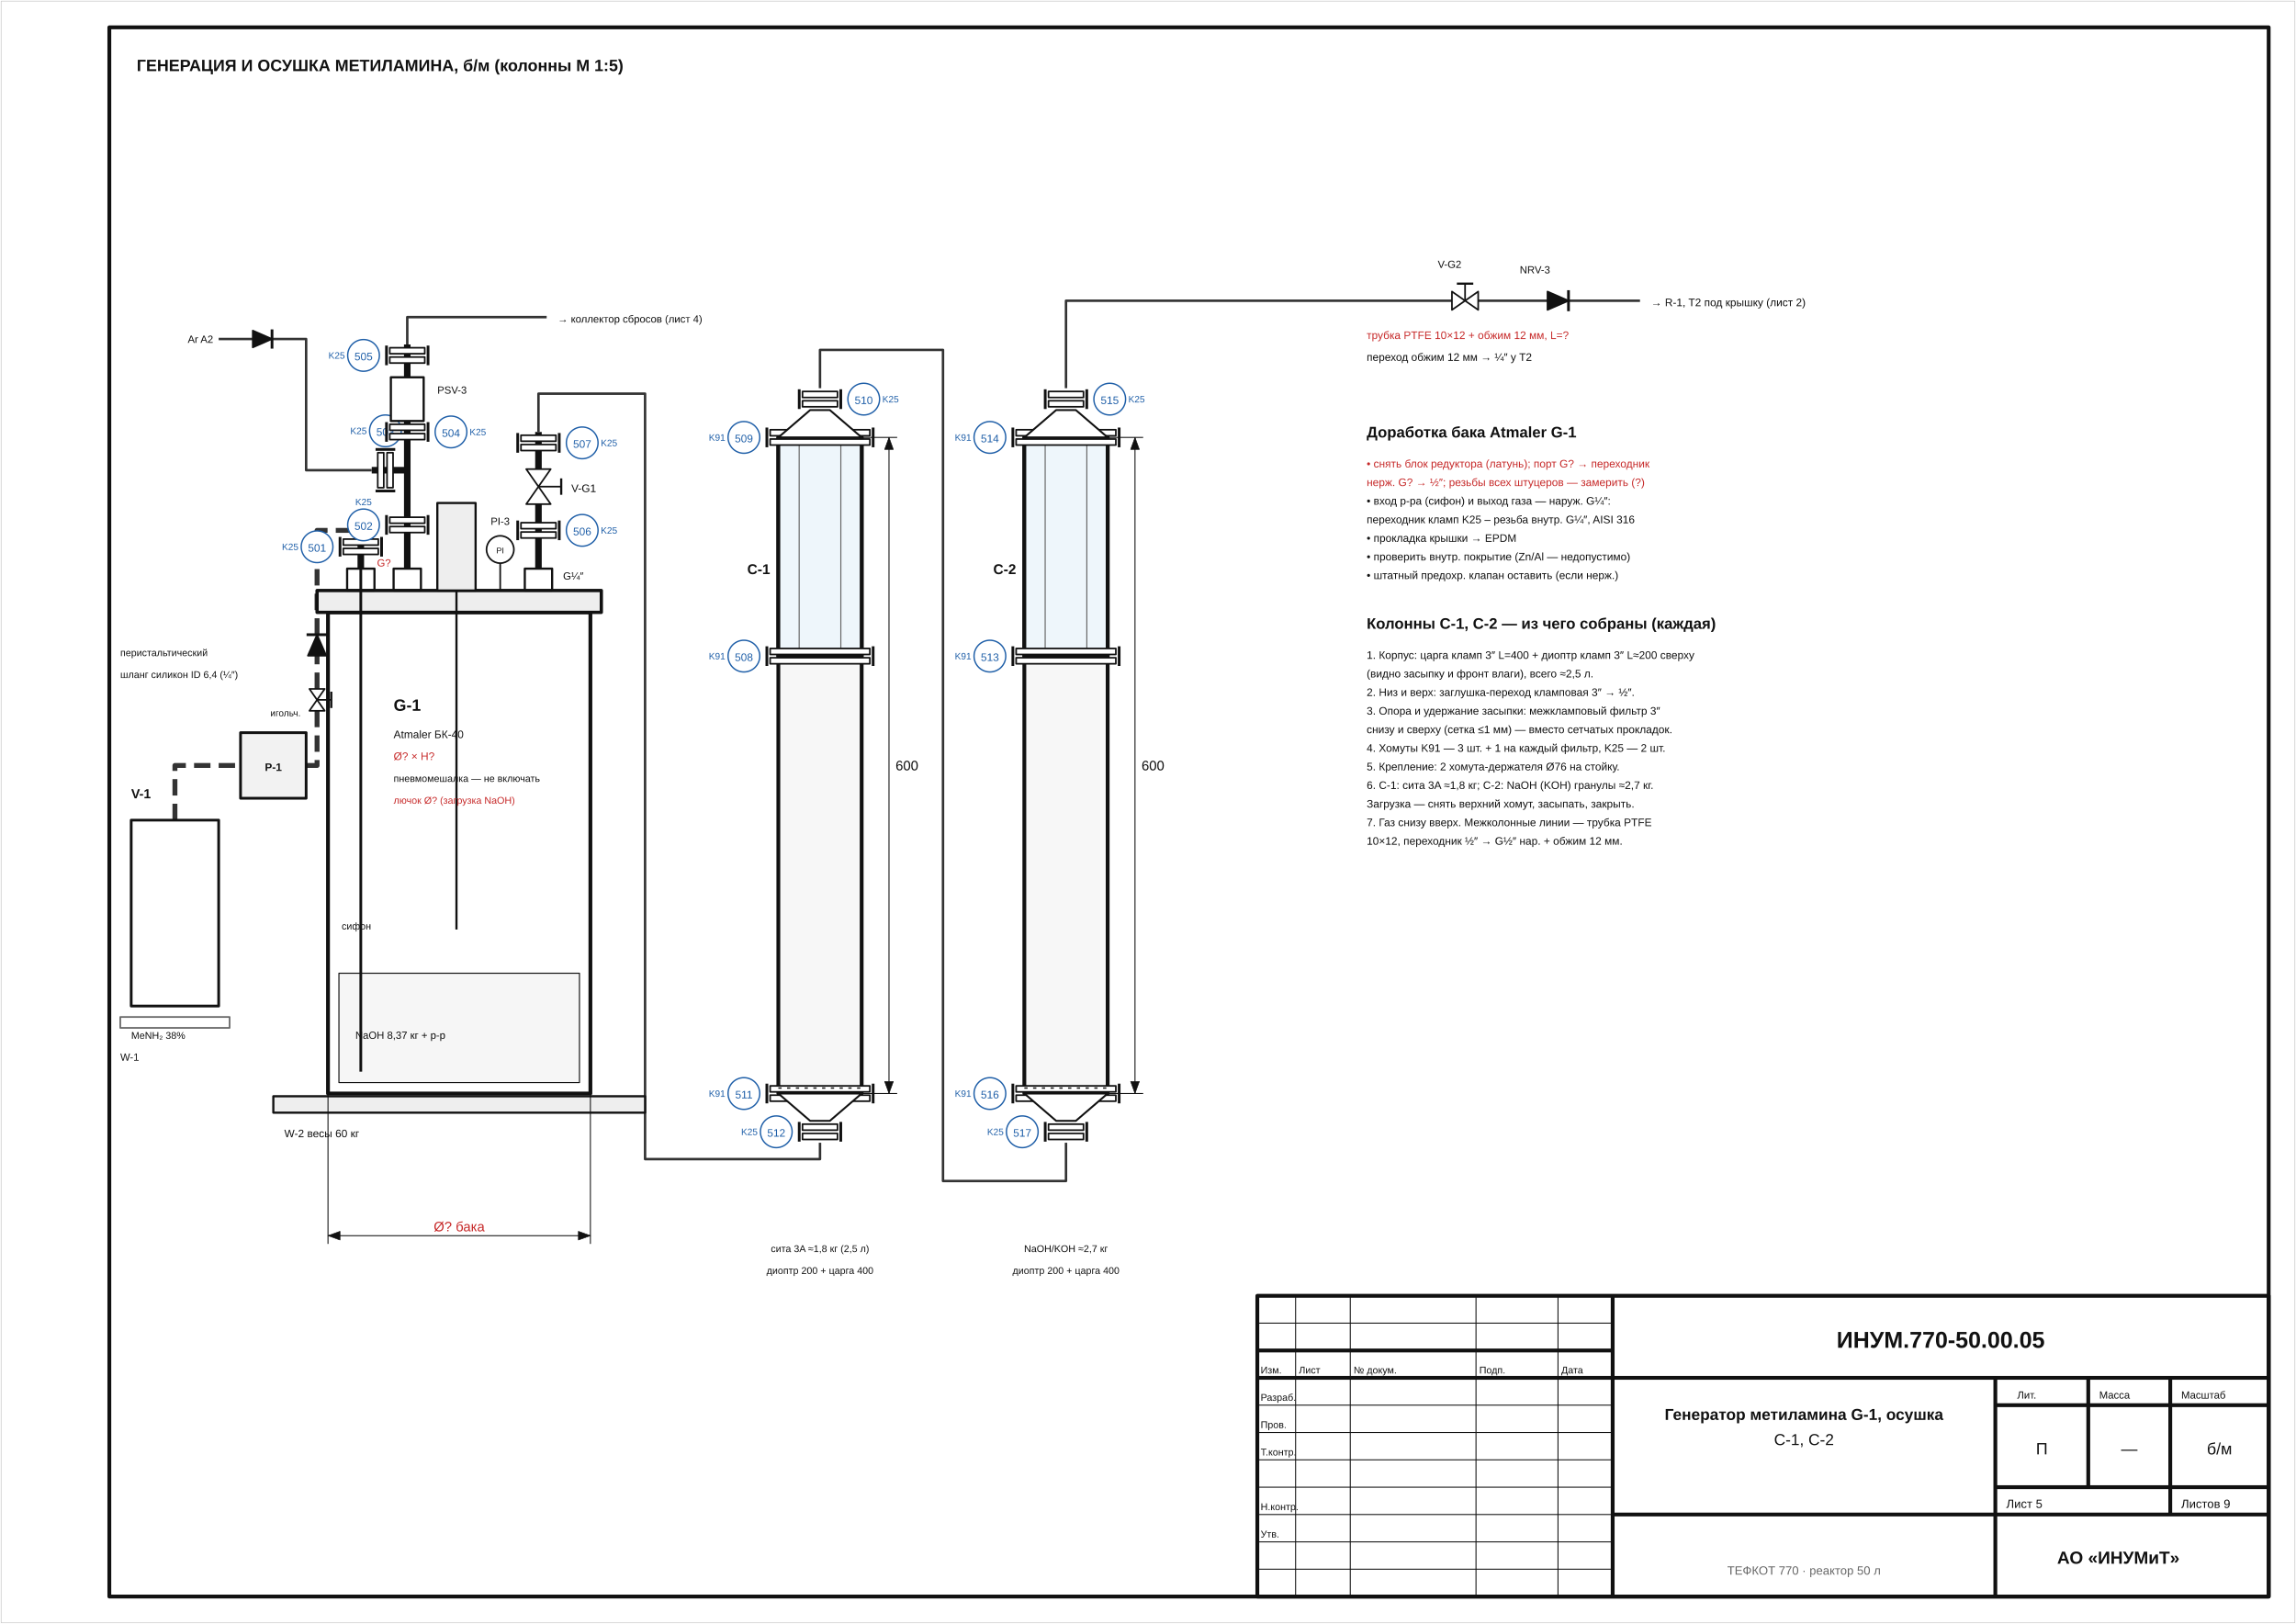
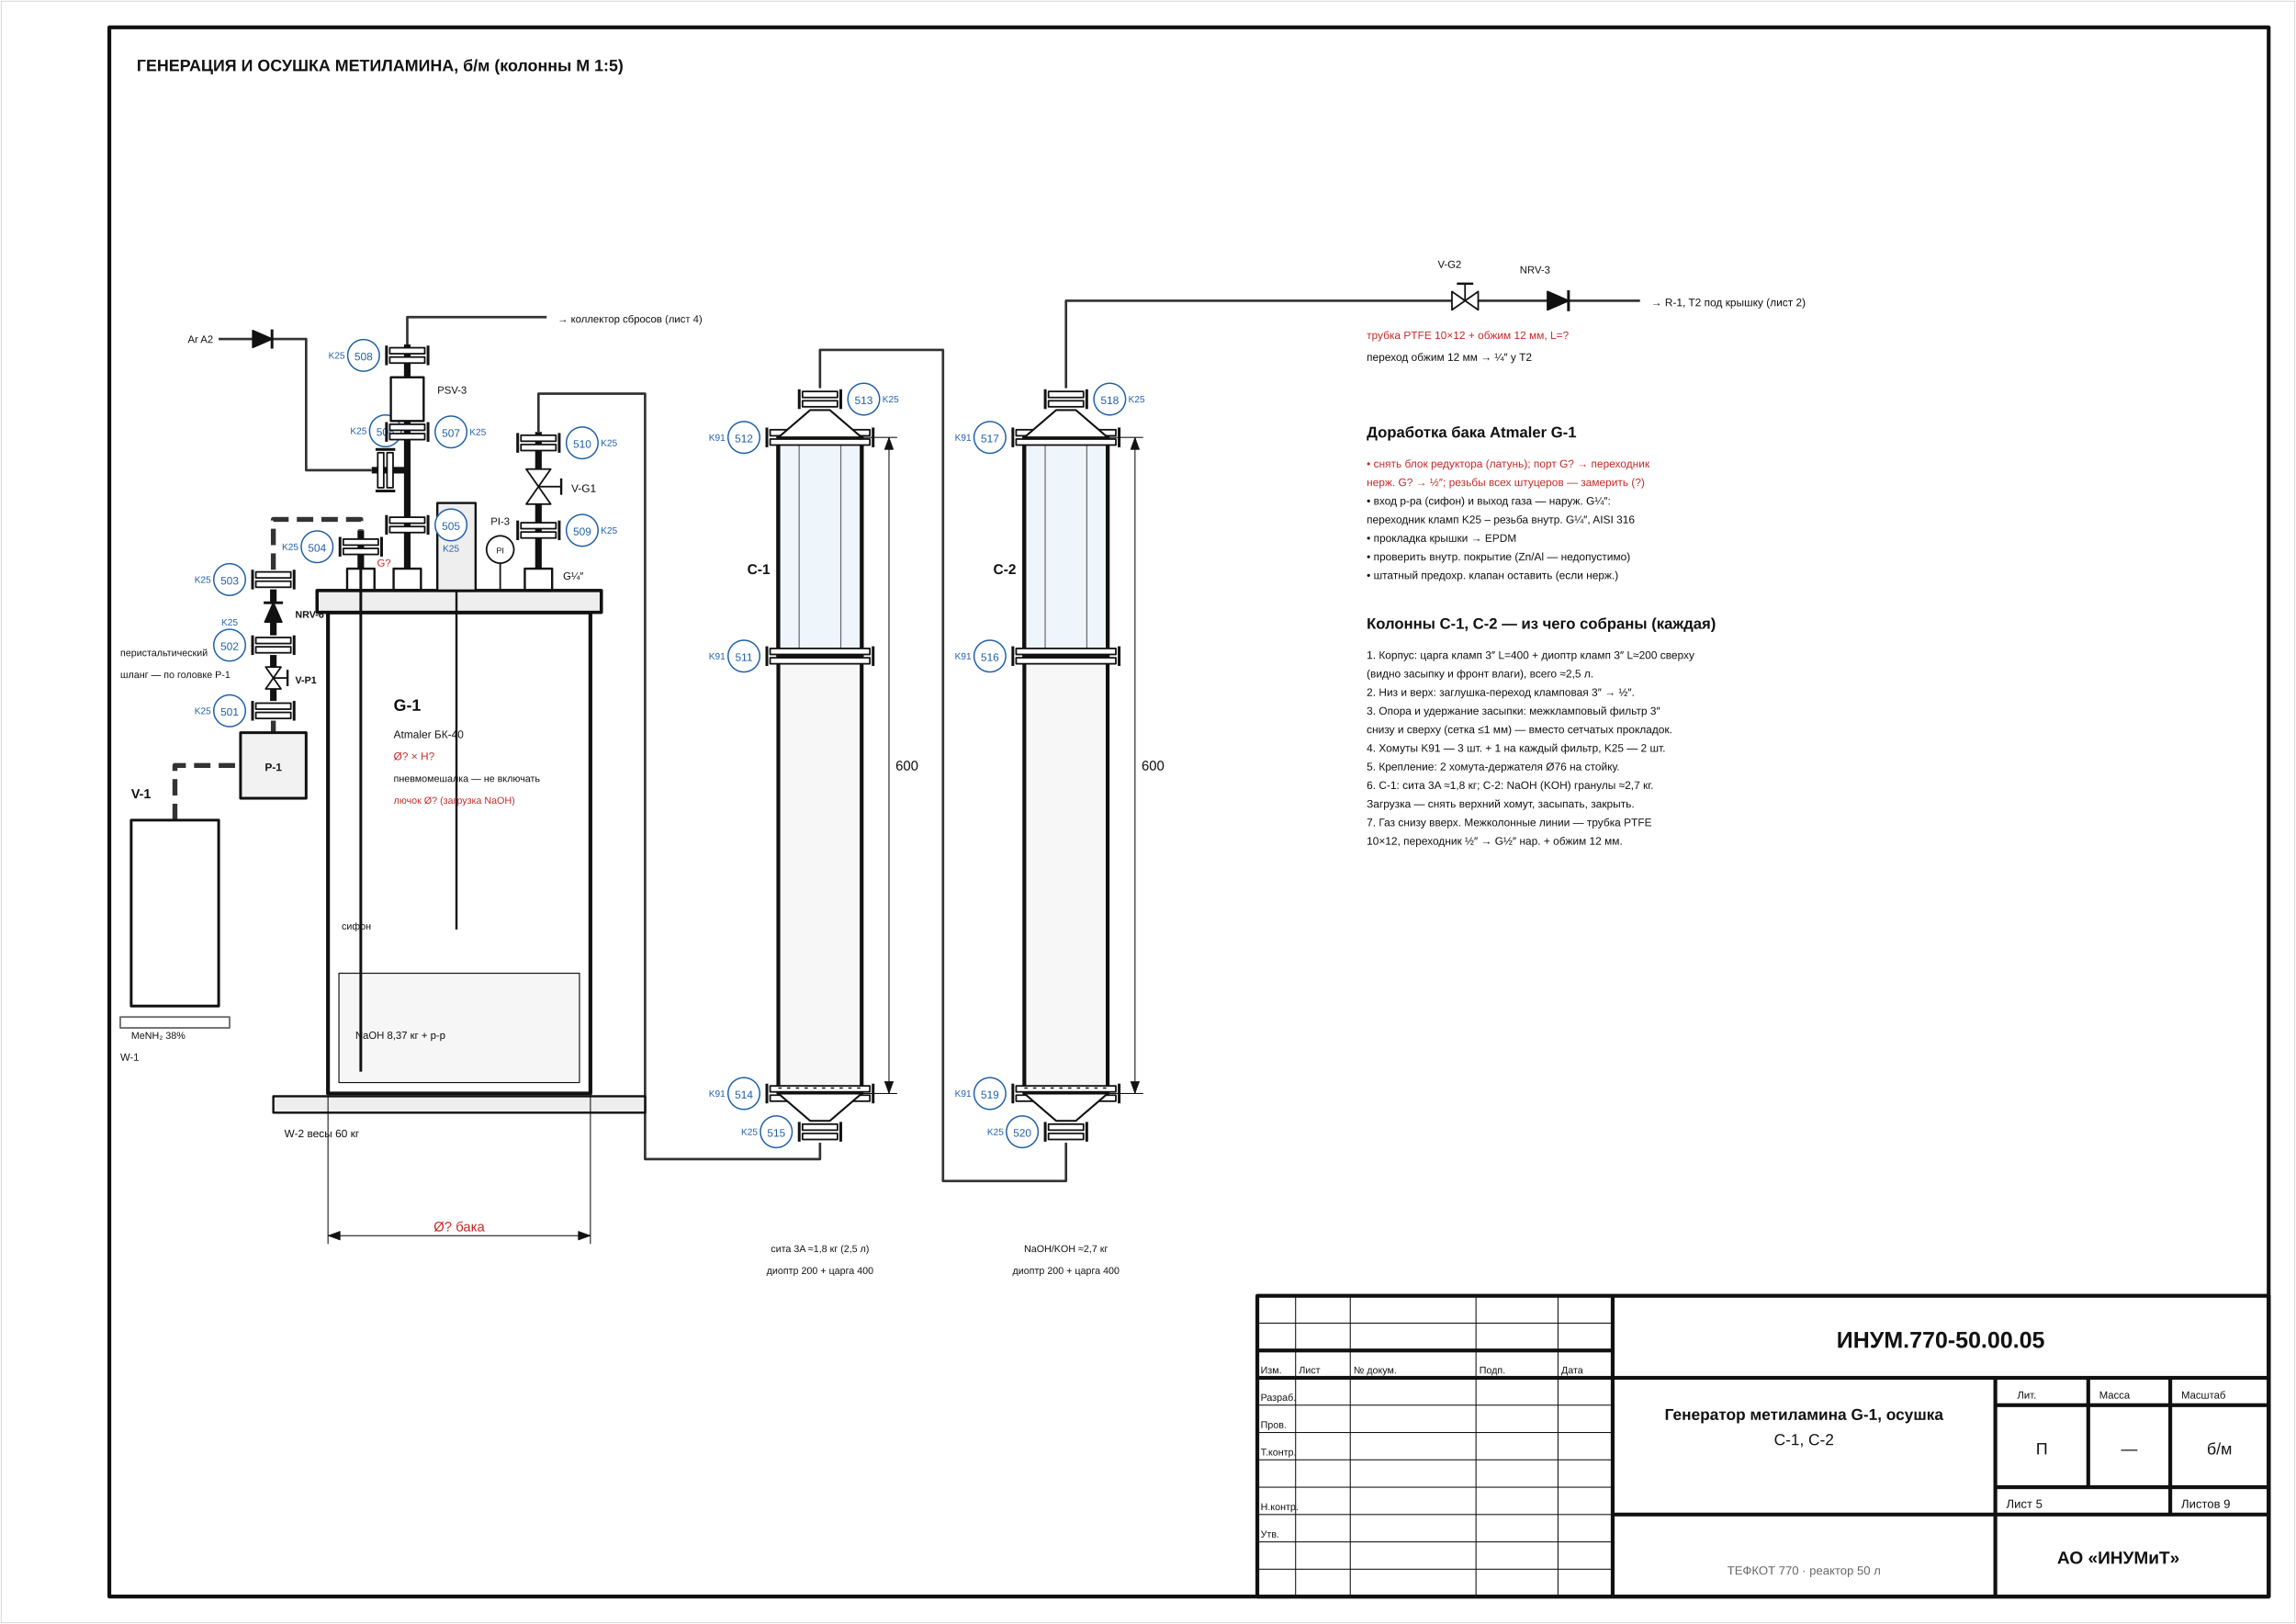
<svg xmlns="http://www.w3.org/2000/svg" viewBox="0 0 420.0 297.0" width="420.0mm" height="297.0mm" font-family="Arial, 'Liberation Sans', sans-serif">
  <rect width="100%" height="100%" fill="#fff" />
  <path d="M230.00,247.00 L295.00,247.00" fill="none" stroke="#111111" stroke-width="0.7" stroke-linejoin="round" />
  <path d="M230.00,252.00 L295.00,252.00" fill="none" stroke="#111111" stroke-width="0.7" stroke-linejoin="round" />
  <path d="M295.00,237.00 L295.00,292.00" fill="none" stroke="#111111" stroke-width="0.7" stroke-linejoin="round" />
  <path d="M295.00,252.00 L415.00,252.00" fill="none" stroke="#111111" stroke-width="0.7" stroke-linejoin="round" />
  <path d="M365.00,252.00 L365.00,292.00" fill="none" stroke="#111111" stroke-width="0.7" stroke-linejoin="round" />
  <path d="M295.00,277.00 L415.00,277.00" fill="none" stroke="#111111" stroke-width="0.7" stroke-linejoin="round" />
  <path d="M365.00,257.00 L415.00,257.00" fill="none" stroke="#111111" stroke-width="0.7" stroke-linejoin="round" />
  <path d="M365.00,272.00 L415.00,272.00" fill="none" stroke="#111111" stroke-width="0.7" stroke-linejoin="round" />
  <path d="M382.00,252.00 L382.00,272.00" fill="none" stroke="#111111" stroke-width="0.7" stroke-linejoin="round" />
  <path d="M397.00,252.00 L397.00,272.00" fill="none" stroke="#111111" stroke-width="0.7" stroke-linejoin="round" />
  <path d="M397.00,272.00 L397.00,277.00" fill="none" stroke="#111111" stroke-width="0.7" stroke-linejoin="round" />
  <path d="M32.00,150.00 L32.00,140.00 L44.00,140.00" fill="none" stroke="#333333" stroke-width="0.9" stroke-dasharray="3 1.5" stroke-linejoin="round" />
-   <path d="M56.00,140.00 L58.00,140.00 L58.00,130.00" fill="none" stroke="#333333" stroke-width="0.9" stroke-dasharray="3 1.5" stroke-linejoin="round" />
-   <path d="M58.00,126.00 L58.00,119.92" fill="none" stroke="#333333" stroke-width="0.9" stroke-dasharray="3 1.5" stroke-linejoin="round" />
-   <path d="M58.00,116.08 L58.00,97.00 L66.00,97.00" fill="none" stroke="#333333" stroke-width="0.9" stroke-dasharray="3 1.5" stroke-linejoin="round" />
+   <path d="M50.00,134.00 L50.00,131.80" fill="none" stroke="#333333" stroke-width="0.9" stroke-dasharray="3 1.5" stroke-linejoin="round" />
+   <path d="M50.00,128.20 L50.00,126.00" fill="none" stroke="#111111" stroke-width="1.2" stroke-linejoin="round" />
+   <path d="M50.00,122.00 L50.00,119.80" fill="none" stroke="#111111" stroke-width="1.2" stroke-linejoin="round" />
+   <path d="M50.00,116.20 L50.00,113.76" fill="none" stroke="#111111" stroke-width="1.2" stroke-linejoin="round" />
+   <path d="M50.00,110.24 L50.00,107.80" fill="none" stroke="#111111" stroke-width="1.2" stroke-linejoin="round" />
+   <path d="M50.00,104.20 L50.00,95.00 L66.00,95.00 L66.00,97.00" fill="none" stroke="#333333" stroke-width="0.9" stroke-dasharray="3 1.5" stroke-linejoin="round" />
  <path d="M66.00,104.00 L66.00,97.00" fill="none" stroke="#111111" stroke-width="1.2" stroke-linejoin="round" />
  <path d="M74.50,104.00 L74.50,69.00" fill="none" stroke="#111111" stroke-width="1.2" stroke-linejoin="round" />
  <path d="M74.50,86.00 L68.00,86.00" fill="none" stroke="#111111" stroke-width="1.2" stroke-linejoin="round" />
  <path d="M74.50,69.00 L74.50,63.00" fill="none" stroke="#111111" stroke-width="1.2" stroke-linejoin="round" />
  <path d="M74.50,63.00 L74.50,58.00 L100.00,58.00" fill="none" stroke="#333333" stroke-width="0.45" stroke-linejoin="round" />
  <path d="M68.00,86.00 L56.00,86.00 L56.00,62.00 L49.76,62.00" fill="none" stroke="#333333" stroke-width="0.45" stroke-linejoin="round" />
  <path d="M46.24,62.00 L40.00,62.00" fill="none" stroke="#333333" stroke-width="0.45" stroke-linejoin="round" />
  <path d="M98.50,104.00 L98.50,92.20" fill="none" stroke="#111111" stroke-width="1.2" stroke-linejoin="round" />
  <path d="M98.50,85.80 L98.50,79.00" fill="none" stroke="#111111" stroke-width="1.2" stroke-linejoin="round" />
  <path d="M98.50,79.00 L98.50,72.00 L118.00,72.00 L118.00,212.00 L150.00,212.00 L150.00,209.00" fill="none" stroke="#333333" stroke-width="0.45" stroke-linejoin="round" />
  <path d="M150.00,71.00 L150.00,64.00 L172.50,64.00 L172.50,216.00 L195.00,216.00 L195.00,209.00" fill="none" stroke="#333333" stroke-width="0.45" stroke-linejoin="round" />
  <path d="M195.00,71.00 L195.00,55.00 L265.60,55.00" fill="none" stroke="#333333" stroke-width="0.45" stroke-linejoin="round" />
  <path d="M270.40,55.00 L283.08,55.00" fill="none" stroke="#333333" stroke-width="0.45" stroke-linejoin="round" />
  <path d="M286.92,55.00 L300.00,55.00" fill="none" stroke="#333333" stroke-width="0.45" stroke-linejoin="round" />
  <path d="M0.20,0.20 L419.80,0.20 L419.80,296.80 L0.20,296.80 Z" fill="none" stroke="#bbbbbb" stroke-width="0.1" stroke-linejoin="round" />
  <path d="M20.00,5.00 L415.00,5.00 L415.00,292.00 L20.00,292.00 Z" fill="none" stroke="#111111" stroke-width="0.7" stroke-linejoin="round" />
  <path d="M230.00,237.00 L415.00,237.00 L415.00,292.00 L230.00,292.00 Z" fill="none" stroke="#111111" stroke-width="0.7" stroke-linejoin="round" />
  <path d="M230.00,242.00 L295.00,242.00" fill="none" stroke="#111111" stroke-width="0.18" stroke-linejoin="round" />
  <path d="M230.00,257.00 L295.00,257.00" fill="none" stroke="#111111" stroke-width="0.18" stroke-linejoin="round" />
  <path d="M230.00,262.00 L295.00,262.00" fill="none" stroke="#111111" stroke-width="0.18" stroke-linejoin="round" />
  <path d="M230.00,267.00 L295.00,267.00" fill="none" stroke="#111111" stroke-width="0.18" stroke-linejoin="round" />
  <path d="M230.00,272.00 L295.00,272.00" fill="none" stroke="#111111" stroke-width="0.18" stroke-linejoin="round" />
  <path d="M230.00,277.00 L295.00,277.00" fill="none" stroke="#111111" stroke-width="0.18" stroke-linejoin="round" />
  <path d="M230.00,282.00 L295.00,282.00" fill="none" stroke="#111111" stroke-width="0.18" stroke-linejoin="round" />
  <path d="M230.00,287.00 L295.00,287.00" fill="none" stroke="#111111" stroke-width="0.18" stroke-linejoin="round" />
  <path d="M237.00,237.00 L237.00,292.00" fill="none" stroke="#111111" stroke-width="0.18" stroke-linejoin="round" />
  <path d="M247.00,237.00 L247.00,292.00" fill="none" stroke="#111111" stroke-width="0.18" stroke-linejoin="round" />
  <path d="M270.00,237.00 L270.00,292.00" fill="none" stroke="#111111" stroke-width="0.18" stroke-linejoin="round" />
  <path d="M285.00,237.00 L285.00,292.00" fill="none" stroke="#111111" stroke-width="0.18" stroke-linejoin="round" />
  <text x="230.60" y="251.20" font-size="1.8" text-anchor="start" fill="#111111">Изм.</text>
  <text x="237.60" y="251.20" font-size="1.8" text-anchor="start" fill="#111111">Лист</text>
  <text x="247.60" y="251.20" font-size="1.8" text-anchor="start" fill="#111111">№ докум.</text>
  <text x="270.60" y="251.20" font-size="1.8" text-anchor="start" fill="#111111">Подп.</text>
  <text x="285.60" y="251.20" font-size="1.8" text-anchor="start" fill="#111111">Дата</text>
  <text x="230.60" y="256.20" font-size="1.8" text-anchor="start" fill="#111111">Разраб.</text>
  <text x="230.60" y="261.20" font-size="1.8" text-anchor="start" fill="#111111">Пров.</text>
  <text x="230.60" y="266.20" font-size="1.8" text-anchor="start" fill="#111111">Т.контр.</text>
  <text x="230.60" y="276.20" font-size="1.8" text-anchor="start" fill="#111111">Н.контр.</text>
  <text x="230.60" y="281.20" font-size="1.8" text-anchor="start" fill="#111111">Утв.</text>
  <text x="355.00" y="246.50" font-size="4.2" text-anchor="middle" fill="#111111" font-weight="bold">ИНУМ.770-50.00.05</text>
  <text x="330.00" y="259.70" font-size="2.9" text-anchor="middle" fill="#111111" font-weight="bold">Генератор метиламина G-1, осушка</text>
  <text x="330.00" y="264.30" font-size="2.9" text-anchor="middle" fill="#111111">C-1, C-2</text>
  <text x="369.00" y="255.80" font-size="1.9" text-anchor="start" fill="#111111">Лит.</text>
  <text x="384.00" y="255.80" font-size="1.9" text-anchor="start" fill="#111111">Масса</text>
  <text x="399.00" y="255.80" font-size="1.9" text-anchor="start" fill="#111111">Масштаб</text>
  <text x="373.50" y="266.00" font-size="3" text-anchor="middle" fill="#111111">П</text>
  <text x="389.50" y="266.00" font-size="3" text-anchor="middle" fill="#111111">—</text>
  <text x="406.00" y="266.00" font-size="3" text-anchor="middle" fill="#111111">б/м</text>
  <text x="367.00" y="275.80" font-size="2.2" text-anchor="start" fill="#111111">Лист 5</text>
  <text x="399.00" y="275.80" font-size="2.2" text-anchor="start" fill="#111111">Листов 9</text>
  <text x="387.50" y="286.00" font-size="3.2" text-anchor="middle" fill="#111111" font-weight="bold">АО «ИНУМиТ»</text>
  <text x="330.00" y="288.00" font-size="2.2" text-anchor="middle" fill="#666666">ТЕФКОТ 770 · реактор 50 л</text>
  <text x="25.00" y="13.00" font-size="3.0" text-anchor="start" fill="#111111" font-weight="bold">ГЕНЕРАЦИЯ И ОСУШКА МЕТИЛАМИНА, б/м (колонны М 1:5)</text>
  <path d="M24.00,150.00 L40.00,150.00 L40.00,184.00 L24.00,184.00 Z" fill="#ffffff" stroke="#111111" stroke-width="0.5" stroke-linejoin="round" />
  <text x="24.00" y="146.00" font-size="2.4" text-anchor="start" fill="#111111" font-weight="bold">V-1</text>
  <text x="24.00" y="190.00" font-size="1.8" text-anchor="start" fill="#111111">MeNH₂ 38%</text>
  <path d="M22.00,186.00 L42.00,186.00 L42.00,188.00 L22.00,188.00 Z" fill="none" stroke="#666666" stroke-width="0.3" stroke-linejoin="round" />
  <text x="22.00" y="194.00" font-size="1.9" text-anchor="start" fill="#111111">W-1</text>
  <path d="M44.00,134.00 L56.00,134.00 L56.00,146.00 L44.00,146.00 Z" fill="#f2f2f2" stroke="#111111" stroke-width="0.5" stroke-linejoin="round" />
  <text x="50.00" y="141.00" font-size="2.0" text-anchor="middle" fill="#111111" font-weight="bold">P-1</text>
  <text x="22.00" y="120.00" font-size="1.8" text-anchor="start" fill="#111111">перистальтический</text>
-   <text x="22.00" y="124.00" font-size="1.8" text-anchor="start" fill="#111111">шланг силикон ID 6,4 (¼″)</text>
-   <path d="M56.60,126.00 L59.40,130.00 L56.60,130.00 L59.40,126.00 Z" fill="#ffffff" stroke="#111111" stroke-width="0.3" stroke-linejoin="round" />
-   <path d="M58.00,128.00 L60.60,128.00" fill="none" stroke="#111111" stroke-width="0.3" stroke-linejoin="round" />
-   <path d="M60.60,126.50 L60.60,129.50" fill="none" stroke="#111111" stroke-width="0.4" stroke-linejoin="round" />
-   <text x="55.00" y="131.00" font-size="1.7" text-anchor="end" fill="#111111">игольч.</text>
-   <path d="M58.00,116.08 L59.68,119.92 L56.32,119.92 Z" fill="#111111" stroke="#111111" stroke-width="0.3" stroke-linejoin="round" />
-   <path d="M59.92,116.08 L56.08,116.08" fill="none" stroke="#111111" stroke-width="0.5" stroke-linejoin="round" />
+   <text x="22.00" y="124.00" font-size="1.8" text-anchor="start" fill="#111111">шланг — по головке P-1</text>
+   <path d="M46.80,128.60 L53.20,128.60 L53.20,129.70 L46.80,129.70 Z" fill="#ffffff" stroke="#111111" stroke-width="0.3" stroke-linejoin="round" />
+   <path d="M46.80,130.30 L53.20,130.30 L53.20,131.40 L46.80,131.40 Z" fill="#ffffff" stroke="#111111" stroke-width="0.3" stroke-linejoin="round" />
+   <path d="M46.20,128.20 L46.20,131.80" fill="none" stroke="#111111" stroke-width="0.5" stroke-linejoin="round" />
+   <path d="M53.80,128.20 L53.80,131.80" fill="none" stroke="#111111" stroke-width="0.5" stroke-linejoin="round" />
+   <circle cx="42.00" cy="130.00" r="2.90" fill="#ffffff" stroke="#1f5fa8" stroke-width="0.25" />
+   <text x="42.00" y="130.90" font-size="2.0" text-anchor="middle" fill="#1f5fa8">501</text>
+   <path d="M48.60,122.00 L51.40,126.00 L48.60,126.00 L51.40,122.00 Z" fill="#ffffff" stroke="#111111" stroke-width="0.3" stroke-linejoin="round" />
+   <path d="M50.00,124.00 L52.60,124.00" fill="none" stroke="#111111" stroke-width="0.3" stroke-linejoin="round" />
+   <path d="M52.60,122.50 L52.60,125.50" fill="none" stroke="#111111" stroke-width="0.4" stroke-linejoin="round" />
+   <text x="54.00" y="125.00" font-size="1.8" text-anchor="start" fill="#111111" font-weight="bold">V-P1</text>
+   <path d="M46.80,116.60 L53.20,116.60 L53.20,117.70 L46.80,117.70 Z" fill="#ffffff" stroke="#111111" stroke-width="0.3" stroke-linejoin="round" />
+   <path d="M46.80,118.30 L53.20,118.30 L53.20,119.40 L46.80,119.40 Z" fill="#ffffff" stroke="#111111" stroke-width="0.3" stroke-linejoin="round" />
+   <path d="M46.20,116.20 L46.20,119.80" fill="none" stroke="#111111" stroke-width="0.5" stroke-linejoin="round" />
+   <path d="M53.80,116.20 L53.80,119.80" fill="none" stroke="#111111" stroke-width="0.5" stroke-linejoin="round" />
+   <circle cx="42.00" cy="118.00" r="2.90" fill="#ffffff" stroke="#1f5fa8" stroke-width="0.25" />
+   <text x="42.00" y="118.90" font-size="2.0" text-anchor="middle" fill="#1f5fa8">502</text>
+   <path d="M50.00,110.24 L51.54,113.76 L48.46,113.76 Z" fill="#111111" stroke="#111111" stroke-width="0.3" stroke-linejoin="round" />
+   <path d="M51.76,110.24 L48.24,110.24" fill="none" stroke="#111111" stroke-width="0.5" stroke-linejoin="round" />
+   <text x="54.00" y="113.00" font-size="1.8" text-anchor="start" fill="#111111" font-weight="bold">NRV-6</text>
+   <path d="M46.80,104.60 L53.20,104.60 L53.20,105.70 L46.80,105.70 Z" fill="#ffffff" stroke="#111111" stroke-width="0.3" stroke-linejoin="round" />
+   <path d="M46.80,106.30 L53.20,106.30 L53.20,107.40 L46.80,107.40 Z" fill="#ffffff" stroke="#111111" stroke-width="0.3" stroke-linejoin="round" />
+   <path d="M46.20,104.20 L46.20,107.80" fill="none" stroke="#111111" stroke-width="0.5" stroke-linejoin="round" />
+   <path d="M53.80,104.20 L53.80,107.80" fill="none" stroke="#111111" stroke-width="0.5" stroke-linejoin="round" />
+   <circle cx="42.00" cy="106.00" r="2.90" fill="#ffffff" stroke="#1f5fa8" stroke-width="0.25" />
+   <text x="42.00" y="106.90" font-size="2.0" text-anchor="middle" fill="#1f5fa8">503</text>
  <path d="M60.00,112.00 L108.00,112.00 L108.00,200.00 L60.00,200.00 Z" fill="none" stroke="#111111" stroke-width="0.7" stroke-linejoin="round" />
  <path d="M58.00,108.00 L110.00,108.00 L110.00,112.00 L58.00,112.00 Z" fill="#eeeeee" stroke="#111111" stroke-width="0.6" stroke-linejoin="round" />
  <path d="M62.00,178.00 L106.00,178.00 L106.00,198.00 L62.00,198.00 Z" fill="#f6f6f6" stroke="#111111" stroke-width="0.2" stroke-linejoin="round" />
  <text x="65.00" y="190.00" font-size="1.9" text-anchor="start" fill="#111111">NaOH 8,37 кг + р-р</text>
  <path d="M66.00,104.00 L66.00,196.00" fill="none" stroke="#111111" stroke-width="0.5" stroke-linejoin="round" />
  <text x="62.50" y="170.00" font-size="1.8" text-anchor="start" fill="#111111">сифон</text>
  <path d="M63.50,104.00 L68.50,104.00 L68.50,108.00 L63.50,108.00 Z" fill="none" stroke="#111111" stroke-width="0.4" stroke-linejoin="round" />
  <path d="M62.80,98.60 L69.20,98.60 L69.20,99.70 L62.80,99.70 Z" fill="#ffffff" stroke="#111111" stroke-width="0.3" stroke-linejoin="round" />
  <path d="M62.80,100.30 L69.20,100.30 L69.20,101.40 L62.80,101.40 Z" fill="#ffffff" stroke="#111111" stroke-width="0.3" stroke-linejoin="round" />
  <path d="M62.20,98.20 L62.20,101.80" fill="none" stroke="#111111" stroke-width="0.5" stroke-linejoin="round" />
  <path d="M69.80,98.20 L69.80,101.80" fill="none" stroke="#111111" stroke-width="0.5" stroke-linejoin="round" />
  <circle cx="58.00" cy="100.00" r="2.90" fill="#ffffff" stroke="#1f5fa8" stroke-width="0.25" />
-   <text x="58.00" y="100.90" font-size="2.0" text-anchor="middle" fill="#1f5fa8">501</text>
+   <text x="58.00" y="100.90" font-size="2.0" text-anchor="middle" fill="#1f5fa8">504</text>
  <text x="72.00" y="130.00" font-size="3" text-anchor="start" fill="#111111" font-weight="bold">G-1</text>
  <text x="72.00" y="135.00" font-size="2.0" text-anchor="start" fill="#111111">Atmaler БК-40</text>
  <text x="72.00" y="139.00" font-size="2.0" text-anchor="start" fill="#c62828">Ø? × H?</text>
  <path d="M80.00,92.00 L87.00,92.00 L87.00,108.00 L80.00,108.00 Z" fill="#eeeeee" stroke="#111111" stroke-width="0.4" stroke-linejoin="round" />
  <path d="M83.50,108.00 L83.50,170.00" fill="none" stroke="#111111" stroke-width="0.4" stroke-linejoin="round" />
  <text x="72.00" y="143.00" font-size="1.8" text-anchor="start" fill="#111111">пневмомешалка — не включать</text>
  <path d="M72.00,104.00 L77.00,104.00 L77.00,108.00 L72.00,108.00 Z" fill="none" stroke="#111111" stroke-width="0.4" stroke-linejoin="round" />
  <text x="71.50" y="103.60" font-size="1.9" text-anchor="end" fill="#c62828">G?</text>
  <path d="M71.30,94.60 L77.70,94.60 L77.70,95.70 L71.30,95.70 Z" fill="#ffffff" stroke="#111111" stroke-width="0.3" stroke-linejoin="round" />
  <path d="M71.30,96.30 L77.70,96.30 L77.70,97.40 L71.30,97.40 Z" fill="#ffffff" stroke="#111111" stroke-width="0.3" stroke-linejoin="round" />
  <path d="M70.70,94.20 L70.70,97.80" fill="none" stroke="#111111" stroke-width="0.5" stroke-linejoin="round" />
  <path d="M78.30,94.20 L78.30,97.80" fill="none" stroke="#111111" stroke-width="0.5" stroke-linejoin="round" />
-   <circle cx="66.50" cy="96.00" r="2.90" fill="#ffffff" stroke="#1f5fa8" stroke-width="0.25" />
-   <text x="66.50" y="96.90" font-size="2.0" text-anchor="middle" fill="#1f5fa8">502</text>
+   <circle cx="82.50" cy="96.00" r="2.90" fill="#ffffff" stroke="#1f5fa8" stroke-width="0.25" />
+   <text x="82.50" y="96.90" font-size="2.0" text-anchor="middle" fill="#1f5fa8">505</text>
  <path d="M69.10,82.80 L70.20,82.80 L70.20,89.20 L69.10,89.20 Z" fill="#ffffff" stroke="#111111" stroke-width="0.3" stroke-linejoin="round" />
  <path d="M70.80,82.80 L71.90,82.80 L71.90,89.20 L70.80,89.20 Z" fill="#ffffff" stroke="#111111" stroke-width="0.3" stroke-linejoin="round" />
  <path d="M68.70,82.20 L72.30,82.20" fill="none" stroke="#111111" stroke-width="0.5" stroke-linejoin="round" />
  <path d="M68.70,89.80 L72.30,89.80" fill="none" stroke="#111111" stroke-width="0.5" stroke-linejoin="round" />
  <circle cx="70.50" cy="78.80" r="2.90" fill="#ffffff" stroke="#1f5fa8" stroke-width="0.25" />
-   <text x="70.50" y="79.70" font-size="2.0" text-anchor="middle" fill="#1f5fa8">503</text>
+   <text x="70.50" y="79.70" font-size="2.0" text-anchor="middle" fill="#1f5fa8">506</text>
  <path d="M91.50,108.00 L91.50,103.00" fill="none" stroke="#111111" stroke-width="0.3" stroke-linejoin="round" />
  <circle cx="91.50" cy="100.50" r="2.50" fill="#ffffff" stroke="#111111" stroke-width="0.3" />
  <text x="91.50" y="101.20" font-size="1.5" text-anchor="middle" fill="#111111">PI</text>
  <text x="91.50" y="96.00" font-size="1.9" text-anchor="middle" fill="#111111">PI-3</text>
  <path d="M71.30,77.60 L77.70,77.60 L77.70,78.70 L71.30,78.70 Z" fill="#ffffff" stroke="#111111" stroke-width="0.3" stroke-linejoin="round" />
  <path d="M71.30,79.30 L77.70,79.30 L77.70,80.40 L71.30,80.40 Z" fill="#ffffff" stroke="#111111" stroke-width="0.3" stroke-linejoin="round" />
  <path d="M70.70,77.20 L70.70,80.80" fill="none" stroke="#111111" stroke-width="0.5" stroke-linejoin="round" />
  <path d="M78.30,77.20 L78.30,80.80" fill="none" stroke="#111111" stroke-width="0.5" stroke-linejoin="round" />
  <circle cx="82.50" cy="79.00" r="2.90" fill="#ffffff" stroke="#1f5fa8" stroke-width="0.25" />
-   <text x="82.50" y="79.90" font-size="2.0" text-anchor="middle" fill="#1f5fa8">504</text>
+   <text x="82.50" y="79.90" font-size="2.0" text-anchor="middle" fill="#1f5fa8">507</text>
  <path d="M71.50,69.00 L77.50,69.00 L77.50,77.00 L71.50,77.00 Z" fill="#ffffff" stroke="#111111" stroke-width="0.4" stroke-linejoin="round" />
  <text x="80.00" y="72.00" font-size="1.9" text-anchor="start" fill="#111111">PSV-3</text>
  <path d="M71.30,63.60 L77.70,63.60 L77.70,64.70 L71.30,64.70 Z" fill="#ffffff" stroke="#111111" stroke-width="0.3" stroke-linejoin="round" />
  <path d="M71.30,65.30 L77.70,65.30 L77.70,66.40 L71.30,66.40 Z" fill="#ffffff" stroke="#111111" stroke-width="0.3" stroke-linejoin="round" />
  <path d="M70.70,63.20 L70.70,66.80" fill="none" stroke="#111111" stroke-width="0.5" stroke-linejoin="round" />
  <path d="M78.30,63.20 L78.30,66.80" fill="none" stroke="#111111" stroke-width="0.5" stroke-linejoin="round" />
  <circle cx="66.50" cy="65.00" r="2.90" fill="#ffffff" stroke="#1f5fa8" stroke-width="0.25" />
-   <text x="66.50" y="65.90" font-size="2.0" text-anchor="middle" fill="#1f5fa8">505</text>
+   <text x="66.50" y="65.90" font-size="2.0" text-anchor="middle" fill="#1f5fa8">508</text>
  <text x="102.00" y="59.00" font-size="1.9" text-anchor="start" fill="#111111">→ коллектор сбросов (лист 4)</text>
  <text x="39.00" y="62.70" font-size="1.9" text-anchor="end" fill="#111111">Ar A2</text>
  <path d="M49.76,62.00 L46.24,63.54 L46.24,60.46 Z" fill="#111111" stroke="#111111" stroke-width="0.3" stroke-linejoin="round" />
  <path d="M49.76,63.76 L49.76,60.24" fill="none" stroke="#111111" stroke-width="0.5" stroke-linejoin="round" />
  <path d="M96.00,104.00 L101.00,104.00 L101.00,108.00 L96.00,108.00 Z" fill="none" stroke="#111111" stroke-width="0.4" stroke-linejoin="round" />
  <text x="103.00" y="106.00" font-size="1.9" text-anchor="start" fill="#111111">G¼″</text>
  <path d="M95.30,95.60 L101.70,95.60 L101.70,96.70 L95.30,96.70 Z" fill="#ffffff" stroke="#111111" stroke-width="0.3" stroke-linejoin="round" />
  <path d="M95.30,97.30 L101.70,97.30 L101.70,98.40 L95.30,98.40 Z" fill="#ffffff" stroke="#111111" stroke-width="0.3" stroke-linejoin="round" />
  <path d="M94.70,95.20 L94.70,98.80" fill="none" stroke="#111111" stroke-width="0.5" stroke-linejoin="round" />
  <path d="M102.30,95.20 L102.30,98.80" fill="none" stroke="#111111" stroke-width="0.5" stroke-linejoin="round" />
  <circle cx="106.50" cy="97.00" r="2.90" fill="#ffffff" stroke="#1f5fa8" stroke-width="0.25" />
-   <text x="106.50" y="97.90" font-size="2.0" text-anchor="middle" fill="#1f5fa8">506</text>
+   <text x="106.50" y="97.90" font-size="2.0" text-anchor="middle" fill="#1f5fa8">509</text>
  <path d="M96.26,85.80 L100.74,92.20 L96.26,92.20 L100.74,85.80 Z" fill="#ffffff" stroke="#111111" stroke-width="0.3" stroke-linejoin="round" />
  <path d="M98.50,89.00 L102.66,89.00" fill="none" stroke="#111111" stroke-width="0.3" stroke-linejoin="round" />
  <path d="M102.66,87.50 L102.66,90.50" fill="none" stroke="#111111" stroke-width="0.4" stroke-linejoin="round" />
  <text x="104.50" y="90.00" font-size="2.0" text-anchor="start" fill="#111111">V-G1</text>
  <path d="M95.30,79.60 L101.70,79.60 L101.70,80.70 L95.30,80.70 Z" fill="#ffffff" stroke="#111111" stroke-width="0.3" stroke-linejoin="round" />
  <path d="M95.30,81.30 L101.70,81.30 L101.70,82.40 L95.30,82.40 Z" fill="#ffffff" stroke="#111111" stroke-width="0.3" stroke-linejoin="round" />
  <path d="M94.70,79.20 L94.70,82.80" fill="none" stroke="#111111" stroke-width="0.5" stroke-linejoin="round" />
  <path d="M102.30,79.20 L102.30,82.80" fill="none" stroke="#111111" stroke-width="0.5" stroke-linejoin="round" />
  <circle cx="106.50" cy="81.00" r="2.90" fill="#ffffff" stroke="#1f5fa8" stroke-width="0.25" />
-   <text x="106.50" y="81.90" font-size="2.0" text-anchor="middle" fill="#1f5fa8">507</text>
+   <text x="106.50" y="81.90" font-size="2.0" text-anchor="middle" fill="#1f5fa8">510</text>
  <text x="72.00" y="147.00" font-size="1.8" text-anchor="start" fill="#c62828">лючок Ø? (загрузка NaOH)</text>
  <path d="M50.00,200.50 L118.00,200.50 L118.00,203.50 L50.00,203.50 Z" fill="#eeeeee" stroke="#111111" stroke-width="0.4" stroke-linejoin="round" />
  <text x="52.00" y="208.00" font-size="2.0" text-anchor="start" fill="#111111">W-2 весы 60 кг</text>
  <path d="M60.00,200.00 L60.00,227.50" fill="none" stroke="#111111" stroke-width="0.18" stroke-linejoin="round" />
  <path d="M108.00,200.00 L108.00,227.50" fill="none" stroke="#111111" stroke-width="0.18" stroke-linejoin="round" />
  <path d="M60.00,226.00 L108.00,226.00" fill="none" stroke="#111111" stroke-width="0.18" stroke-linejoin="round" />
  <path d="M60.00,226.00 L62.20,225.20 L62.20,226.80 Z" fill="#111111" stroke="#111111" stroke-width="0.1" stroke-linejoin="round" />
  <path d="M108.00,226.00 L105.80,226.80 L105.80,225.20 Z" fill="#111111" stroke="#111111" stroke-width="0.1" stroke-linejoin="round" />
  <text x="84.00" y="225.20" font-size="2.5" text-anchor="middle" fill="#c62828">Ø? бака</text>
  <path d="M142.38,80.00 L157.62,80.00 L157.62,200.00 L142.38,200.00 Z" fill="#f7f7f7" stroke="#111111" stroke-width="0.7" stroke-linejoin="round" />
  <path d="M142.38,80.00 L157.62,80.00 L157.62,120.00 L142.38,120.00 Z" fill="#eef6fb" stroke="#111111" stroke-width="0.7" stroke-linejoin="round" />
  <path d="M146.19,81.00 L146.19,119.00" fill="none" stroke="#666666" stroke-width="0.2" stroke-linejoin="round" />
  <path d="M153.81,81.00 L153.81,119.00" fill="none" stroke="#666666" stroke-width="0.2" stroke-linejoin="round" />
  <path d="M140.88,118.60 L159.12,118.60 L159.12,119.70 L140.88,119.70 Z" fill="#ffffff" stroke="#111111" stroke-width="0.3" stroke-linejoin="round" />
  <path d="M140.88,120.30 L159.12,120.30 L159.12,121.40 L140.88,121.40 Z" fill="#ffffff" stroke="#111111" stroke-width="0.3" stroke-linejoin="round" />
  <path d="M140.28,118.20 L140.28,121.80" fill="none" stroke="#111111" stroke-width="0.5" stroke-linejoin="round" />
  <path d="M159.72,118.20 L159.72,121.80" fill="none" stroke="#111111" stroke-width="0.5" stroke-linejoin="round" />
  <circle cx="136.08" cy="120.00" r="2.90" fill="#ffffff" stroke="#1f5fa8" stroke-width="0.25" />
-   <text x="136.08" y="120.90" font-size="2.0" text-anchor="middle" fill="#1f5fa8">508</text>
+   <text x="136.08" y="120.90" font-size="2.0" text-anchor="middle" fill="#1f5fa8">511</text>
  <text x="140.88" y="105.00" font-size="2.6" text-anchor="end" fill="#111111" font-weight="bold">C-1</text>
  <text x="150.00" y="229.00" font-size="1.8" text-anchor="middle" fill="#111111">сита 3A ≈1,8 кг (2,5 л)</text>
  <text x="150.00" y="233.00" font-size="1.8" text-anchor="middle" fill="#111111">диоптр 200 + царга 400</text>
  <path d="M140.88,78.60 L159.12,78.60 L159.12,79.70 L140.88,79.70 Z" fill="#ffffff" stroke="#111111" stroke-width="0.3" stroke-linejoin="round" />
  <path d="M140.88,80.30 L159.12,80.30 L159.12,81.40 L140.88,81.40 Z" fill="#ffffff" stroke="#111111" stroke-width="0.3" stroke-linejoin="round" />
  <path d="M140.28,78.20 L140.28,81.80" fill="none" stroke="#111111" stroke-width="0.5" stroke-linejoin="round" />
  <path d="M159.72,78.20 L159.72,81.80" fill="none" stroke="#111111" stroke-width="0.5" stroke-linejoin="round" />
  <circle cx="136.08" cy="80.00" r="2.90" fill="#ffffff" stroke="#1f5fa8" stroke-width="0.25" />
-   <text x="136.08" y="80.90" font-size="2.0" text-anchor="middle" fill="#1f5fa8">509</text>
+   <text x="136.08" y="80.90" font-size="2.0" text-anchor="middle" fill="#1f5fa8">512</text>
  <path d="M142.38,80.00 L157.62,80.00 L151.80,75.00 L148.20,75.00 Z" fill="#ffffff" stroke="#111111" stroke-width="0.35" stroke-linejoin="round" />
  <path d="M146.80,71.60 L153.20,71.60 L153.20,72.70 L146.80,72.70 Z" fill="#ffffff" stroke="#111111" stroke-width="0.3" stroke-linejoin="round" />
  <path d="M146.80,73.30 L153.20,73.30 L153.20,74.40 L146.80,74.40 Z" fill="#ffffff" stroke="#111111" stroke-width="0.3" stroke-linejoin="round" />
  <path d="M146.20,71.20 L146.20,74.80" fill="none" stroke="#111111" stroke-width="0.5" stroke-linejoin="round" />
  <path d="M153.80,71.20 L153.80,74.80" fill="none" stroke="#111111" stroke-width="0.5" stroke-linejoin="round" />
  <circle cx="158.00" cy="73.00" r="2.90" fill="#ffffff" stroke="#1f5fa8" stroke-width="0.25" />
-   <text x="158.00" y="73.90" font-size="2.0" text-anchor="middle" fill="#1f5fa8">510</text>
+   <text x="158.00" y="73.90" font-size="2.0" text-anchor="middle" fill="#1f5fa8">513</text>
  <path d="M140.88,198.60 L159.12,198.60 L159.12,199.70 L140.88,199.70 Z" fill="#ffffff" stroke="#111111" stroke-width="0.3" stroke-linejoin="round" />
  <path d="M140.88,200.30 L159.12,200.30 L159.12,201.40 L140.88,201.40 Z" fill="#ffffff" stroke="#111111" stroke-width="0.3" stroke-linejoin="round" />
  <path d="M140.28,198.20 L140.28,201.80" fill="none" stroke="#111111" stroke-width="0.5" stroke-linejoin="round" />
  <path d="M159.72,198.20 L159.72,201.80" fill="none" stroke="#111111" stroke-width="0.5" stroke-linejoin="round" />
  <circle cx="136.08" cy="200.00" r="2.90" fill="#ffffff" stroke="#1f5fa8" stroke-width="0.25" />
-   <text x="136.08" y="200.90" font-size="2.0" text-anchor="middle" fill="#1f5fa8">511</text>
+   <text x="136.08" y="200.90" font-size="2.0" text-anchor="middle" fill="#1f5fa8">514</text>
  <path d="M142.38,200.00 L157.62,200.00 L151.80,205.00 L148.20,205.00 Z" fill="#ffffff" stroke="#111111" stroke-width="0.35" stroke-linejoin="round" />
  <path d="M142.38,199.00 L157.62,199.00" fill="none" stroke="#111111" stroke-width="0.25" stroke-dasharray="0.6 1" stroke-linejoin="round" />
  <path d="M146.80,205.60 L153.20,205.60 L153.20,206.70 L146.80,206.70 Z" fill="#ffffff" stroke="#111111" stroke-width="0.3" stroke-linejoin="round" />
  <path d="M146.80,207.30 L153.20,207.30 L153.20,208.40 L146.80,208.40 Z" fill="#ffffff" stroke="#111111" stroke-width="0.3" stroke-linejoin="round" />
  <path d="M146.20,205.20 L146.20,208.80" fill="none" stroke="#111111" stroke-width="0.5" stroke-linejoin="round" />
  <path d="M153.80,205.20 L153.80,208.80" fill="none" stroke="#111111" stroke-width="0.5" stroke-linejoin="round" />
  <circle cx="142.00" cy="207.00" r="2.90" fill="#ffffff" stroke="#1f5fa8" stroke-width="0.25" />
-   <text x="142.00" y="207.90" font-size="2.0" text-anchor="middle" fill="#1f5fa8">512</text>
+   <text x="142.00" y="207.90" font-size="2.0" text-anchor="middle" fill="#1f5fa8">515</text>
  <path d="M157.62,80.00 L164.12,80.00" fill="none" stroke="#111111" stroke-width="0.18" stroke-linejoin="round" />
  <path d="M157.62,200.00 L164.12,200.00" fill="none" stroke="#111111" stroke-width="0.18" stroke-linejoin="round" />
  <path d="M162.62,80.00 L162.62,200.00" fill="none" stroke="#111111" stroke-width="0.18" stroke-linejoin="round" />
  <path d="M162.62,80.00 L163.42,82.20 L161.82,82.20 Z" fill="#111111" stroke="#111111" stroke-width="0.1" stroke-linejoin="round" />
  <path d="M162.62,200.00 L161.82,197.80 L163.42,197.80 Z" fill="#111111" stroke="#111111" stroke-width="0.1" stroke-linejoin="round" />
  <text x="163.82" y="140.88" font-size="2.5" text-anchor="start" fill="#111111">600</text>
  <path d="M187.38,80.00 L202.62,80.00 L202.62,200.00 L187.38,200.00 Z" fill="#f7f7f7" stroke="#111111" stroke-width="0.7" stroke-linejoin="round" />
  <path d="M187.38,80.00 L202.62,80.00 L202.62,120.00 L187.38,120.00 Z" fill="#eef6fb" stroke="#111111" stroke-width="0.7" stroke-linejoin="round" />
  <path d="M191.19,81.00 L191.19,119.00" fill="none" stroke="#666666" stroke-width="0.2" stroke-linejoin="round" />
  <path d="M198.81,81.00 L198.81,119.00" fill="none" stroke="#666666" stroke-width="0.2" stroke-linejoin="round" />
  <path d="M185.88,118.60 L204.12,118.60 L204.12,119.70 L185.88,119.70 Z" fill="#ffffff" stroke="#111111" stroke-width="0.3" stroke-linejoin="round" />
  <path d="M185.88,120.30 L204.12,120.30 L204.12,121.40 L185.88,121.40 Z" fill="#ffffff" stroke="#111111" stroke-width="0.3" stroke-linejoin="round" />
  <path d="M185.28,118.20 L185.28,121.80" fill="none" stroke="#111111" stroke-width="0.5" stroke-linejoin="round" />
  <path d="M204.72,118.20 L204.72,121.80" fill="none" stroke="#111111" stroke-width="0.5" stroke-linejoin="round" />
  <circle cx="181.08" cy="120.00" r="2.90" fill="#ffffff" stroke="#1f5fa8" stroke-width="0.25" />
-   <text x="181.08" y="120.90" font-size="2.0" text-anchor="middle" fill="#1f5fa8">513</text>
+   <text x="181.08" y="120.90" font-size="2.0" text-anchor="middle" fill="#1f5fa8">516</text>
  <text x="185.88" y="105.00" font-size="2.6" text-anchor="end" fill="#111111" font-weight="bold">C-2</text>
  <text x="195.00" y="229.00" font-size="1.8" text-anchor="middle" fill="#111111">NaOH/KOH ≈2,7 кг</text>
  <text x="195.00" y="233.00" font-size="1.8" text-anchor="middle" fill="#111111">диоптр 200 + царга 400</text>
  <path d="M185.88,78.60 L204.12,78.60 L204.12,79.70 L185.88,79.70 Z" fill="#ffffff" stroke="#111111" stroke-width="0.3" stroke-linejoin="round" />
  <path d="M185.88,80.30 L204.12,80.30 L204.12,81.40 L185.88,81.40 Z" fill="#ffffff" stroke="#111111" stroke-width="0.3" stroke-linejoin="round" />
  <path d="M185.28,78.20 L185.28,81.80" fill="none" stroke="#111111" stroke-width="0.5" stroke-linejoin="round" />
  <path d="M204.72,78.20 L204.72,81.80" fill="none" stroke="#111111" stroke-width="0.5" stroke-linejoin="round" />
  <circle cx="181.08" cy="80.00" r="2.90" fill="#ffffff" stroke="#1f5fa8" stroke-width="0.25" />
-   <text x="181.08" y="80.90" font-size="2.0" text-anchor="middle" fill="#1f5fa8">514</text>
+   <text x="181.08" y="80.90" font-size="2.0" text-anchor="middle" fill="#1f5fa8">517</text>
  <path d="M187.38,80.00 L202.62,80.00 L196.80,75.00 L193.20,75.00 Z" fill="#ffffff" stroke="#111111" stroke-width="0.35" stroke-linejoin="round" />
  <path d="M191.80,71.60 L198.20,71.60 L198.20,72.70 L191.80,72.70 Z" fill="#ffffff" stroke="#111111" stroke-width="0.3" stroke-linejoin="round" />
  <path d="M191.80,73.30 L198.20,73.30 L198.20,74.40 L191.80,74.40 Z" fill="#ffffff" stroke="#111111" stroke-width="0.3" stroke-linejoin="round" />
  <path d="M191.20,71.20 L191.20,74.80" fill="none" stroke="#111111" stroke-width="0.5" stroke-linejoin="round" />
  <path d="M198.80,71.20 L198.80,74.80" fill="none" stroke="#111111" stroke-width="0.5" stroke-linejoin="round" />
  <circle cx="203.00" cy="73.00" r="2.90" fill="#ffffff" stroke="#1f5fa8" stroke-width="0.25" />
-   <text x="203.00" y="73.90" font-size="2.0" text-anchor="middle" fill="#1f5fa8">515</text>
+   <text x="203.00" y="73.90" font-size="2.0" text-anchor="middle" fill="#1f5fa8">518</text>
  <path d="M185.88,198.60 L204.12,198.60 L204.12,199.70 L185.88,199.70 Z" fill="#ffffff" stroke="#111111" stroke-width="0.3" stroke-linejoin="round" />
  <path d="M185.88,200.30 L204.12,200.30 L204.12,201.40 L185.88,201.40 Z" fill="#ffffff" stroke="#111111" stroke-width="0.3" stroke-linejoin="round" />
  <path d="M185.28,198.20 L185.28,201.80" fill="none" stroke="#111111" stroke-width="0.5" stroke-linejoin="round" />
  <path d="M204.72,198.20 L204.72,201.80" fill="none" stroke="#111111" stroke-width="0.5" stroke-linejoin="round" />
  <circle cx="181.08" cy="200.00" r="2.90" fill="#ffffff" stroke="#1f5fa8" stroke-width="0.25" />
-   <text x="181.08" y="200.90" font-size="2.0" text-anchor="middle" fill="#1f5fa8">516</text>
+   <text x="181.08" y="200.90" font-size="2.0" text-anchor="middle" fill="#1f5fa8">519</text>
  <path d="M187.38,200.00 L202.62,200.00 L196.80,205.00 L193.20,205.00 Z" fill="#ffffff" stroke="#111111" stroke-width="0.35" stroke-linejoin="round" />
  <path d="M187.38,199.00 L202.62,199.00" fill="none" stroke="#111111" stroke-width="0.25" stroke-dasharray="0.6 1" stroke-linejoin="round" />
  <path d="M191.80,205.60 L198.20,205.60 L198.20,206.70 L191.80,206.70 Z" fill="#ffffff" stroke="#111111" stroke-width="0.3" stroke-linejoin="round" />
  <path d="M191.80,207.30 L198.20,207.30 L198.20,208.40 L191.80,208.40 Z" fill="#ffffff" stroke="#111111" stroke-width="0.3" stroke-linejoin="round" />
  <path d="M191.20,205.20 L191.20,208.80" fill="none" stroke="#111111" stroke-width="0.5" stroke-linejoin="round" />
  <path d="M198.80,205.20 L198.80,208.80" fill="none" stroke="#111111" stroke-width="0.5" stroke-linejoin="round" />
  <circle cx="187.00" cy="207.00" r="2.90" fill="#ffffff" stroke="#1f5fa8" stroke-width="0.25" />
-   <text x="187.00" y="207.90" font-size="2.0" text-anchor="middle" fill="#1f5fa8">517</text>
+   <text x="187.00" y="207.90" font-size="2.0" text-anchor="middle" fill="#1f5fa8">520</text>
  <path d="M202.62,80.00 L209.12,80.00" fill="none" stroke="#111111" stroke-width="0.18" stroke-linejoin="round" />
  <path d="M202.62,200.00 L209.12,200.00" fill="none" stroke="#111111" stroke-width="0.18" stroke-linejoin="round" />
  <path d="M207.62,80.00 L207.62,200.00" fill="none" stroke="#111111" stroke-width="0.18" stroke-linejoin="round" />
  <path d="M207.62,80.00 L208.42,82.20 L206.82,82.20 Z" fill="#111111" stroke="#111111" stroke-width="0.1" stroke-linejoin="round" />
  <path d="M207.62,200.00 L206.82,197.80 L208.42,197.80 Z" fill="#111111" stroke="#111111" stroke-width="0.1" stroke-linejoin="round" />
  <text x="208.82" y="140.88" font-size="2.5" text-anchor="start" fill="#111111">600</text>
  <path d="M265.60,53.32 L270.40,56.68 L270.40,53.32 L265.60,56.68 Z" fill="#ffffff" stroke="#111111" stroke-width="0.3" stroke-linejoin="round" />
  <path d="M268.00,55.00 L268.00,51.88" fill="none" stroke="#111111" stroke-width="0.3" stroke-linejoin="round" />
  <path d="M266.50,51.88 L269.50,51.88" fill="none" stroke="#111111" stroke-width="0.4" stroke-linejoin="round" />
  <text x="263.00" y="49.00" font-size="1.9" text-anchor="start" fill="#111111">V-G2</text>
  <path d="M286.92,55.00 L283.08,56.68 L283.08,53.32 Z" fill="#111111" stroke="#111111" stroke-width="0.3" stroke-linejoin="round" />
  <path d="M286.92,56.92 L286.92,53.08" fill="none" stroke="#111111" stroke-width="0.5" stroke-linejoin="round" />
  <text x="278.00" y="50.00" font-size="1.9" text-anchor="start" fill="#111111">NRV-3</text>
  <text x="302.00" y="56.00" font-size="2.0" text-anchor="start" fill="#111111">→ R-1, T2 под крышку (лист 2)</text>
  <text x="250.00" y="62.00" font-size="2.0" text-anchor="start" fill="#c62828">трубка PTFE 10×12 + обжим 12 мм, L=?</text>
  <text x="250.00" y="66.00" font-size="2.0" text-anchor="start" fill="#111111">переход обжим 12 мм → ¼″ у T2</text>
  <text x="250.00" y="80.00" font-size="2.8" text-anchor="start" fill="#111111" font-weight="bold">Доработка бака Atmaler G-1</text>
  <text x="250.00" y="85.50" font-size="2.0" text-anchor="start" fill="#c62828">• снять блок редуктора (латунь); порт G? → переходник</text>
  <text x="250.00" y="88.90" font-size="2.0" text-anchor="start" fill="#c62828">  нерж. G? → ½″; резьбы всех штуцеров — замерить (?)</text>
  <text x="250.00" y="92.30" font-size="2.0" text-anchor="start" fill="#111111">• вход р-ра (сифон) и выход газа — наруж. G¼″:</text>
  <text x="250.00" y="95.70" font-size="2.0" text-anchor="start" fill="#111111">  переходник кламп K25 – резьба внутр. G¼″, AISI 316</text>
  <text x="250.00" y="99.10" font-size="2.0" text-anchor="start" fill="#111111">• прокладка крышки → EPDM</text>
  <text x="250.00" y="102.50" font-size="2.0" text-anchor="start" fill="#111111">• проверить внутр. покрытие (Zn/Al — недопустимо)</text>
  <text x="250.00" y="105.90" font-size="2.0" text-anchor="start" fill="#111111">• штатный предохр. клапан оставить (если нерж.)</text>
  <text x="250.00" y="115.00" font-size="2.8" text-anchor="start" fill="#111111" font-weight="bold">Колонны C-1, C-2 — из чего собраны (каждая)</text>
  <text x="250.00" y="120.50" font-size="2.0" text-anchor="start" fill="#111111">1. Корпус: царга кламп 3″ L=400 + диоптр кламп 3″ L≈200 сверху</text>
  <text x="250.00" y="123.90" font-size="2.0" text-anchor="start" fill="#111111">   (видно засыпку и фронт влаги), всего ≈2,5 л.</text>
  <text x="250.00" y="127.30" font-size="2.0" text-anchor="start" fill="#111111">2. Низ и верх: заглушка-переход кламповая 3″ → ½″.</text>
  <text x="250.00" y="130.70" font-size="2.0" text-anchor="start" fill="#111111">3. Опора и удержание засыпки: межкламповый фильтр 3″</text>
  <text x="250.00" y="134.10" font-size="2.0" text-anchor="start" fill="#111111">   снизу и сверху (сетка ≤1 мм) — вместо сетчатых прокладок.</text>
  <text x="250.00" y="137.50" font-size="2.0" text-anchor="start" fill="#111111">4. Хомуты K91 — 3 шт. + 1 на каждый фильтр, K25 — 2 шт.</text>
  <text x="250.00" y="140.90" font-size="2.0" text-anchor="start" fill="#111111">5. Крепление: 2 хомута-держателя Ø76 на стойку.</text>
  <text x="250.00" y="144.30" font-size="2.0" text-anchor="start" fill="#111111">6. C-1: сита 3A ≈1,8 кг; C-2: NaOH (KOH) гранулы ≈2,7 кг.</text>
  <text x="250.00" y="147.70" font-size="2.0" text-anchor="start" fill="#111111">   Загрузка — снять верхний хомут, засыпать, закрыть.</text>
  <text x="250.00" y="151.10" font-size="2.0" text-anchor="start" fill="#111111">7. Газ снизу вверх. Межколонные линии — трубка PTFE</text>
  <text x="250.00" y="154.50" font-size="2.0" text-anchor="start" fill="#111111">   10×12, переходник ½″ → G½″ нар. + обжим 12 мм.</text>
+   <text x="38.60" y="130.60" font-size="1.7" text-anchor="end" fill="#1f5fa8">K25</text>
+   <text x="42.00" y="114.40" font-size="1.7" text-anchor="middle" fill="#1f5fa8">K25</text>
+   <text x="38.60" y="106.60" font-size="1.7" text-anchor="end" fill="#1f5fa8">K25</text>
  <text x="54.60" y="100.60" font-size="1.7" text-anchor="end" fill="#1f5fa8">K25</text>
-   <text x="66.50" y="92.40" font-size="1.7" text-anchor="middle" fill="#1f5fa8">K25</text>
+   <text x="82.50" y="100.90" font-size="1.7" text-anchor="middle" fill="#1f5fa8">K25</text>
  <text x="67.10" y="79.40" font-size="1.7" text-anchor="end" fill="#1f5fa8">K25</text>
  <text x="85.90" y="79.60" font-size="1.7" text-anchor="start" fill="#1f5fa8">K25</text>
  <text x="63.10" y="65.60" font-size="1.7" text-anchor="end" fill="#1f5fa8">K25</text>
  <text x="109.90" y="97.60" font-size="1.7" text-anchor="start" fill="#1f5fa8">K25</text>
  <text x="109.90" y="81.60" font-size="1.7" text-anchor="start" fill="#1f5fa8">K25</text>
  <text x="132.68" y="120.60" font-size="1.7" text-anchor="end" fill="#1f5fa8">K91</text>
  <text x="132.68" y="80.60" font-size="1.7" text-anchor="end" fill="#1f5fa8">K91</text>
  <text x="161.40" y="73.60" font-size="1.7" text-anchor="start" fill="#1f5fa8">K25</text>
  <text x="132.68" y="200.60" font-size="1.7" text-anchor="end" fill="#1f5fa8">K91</text>
  <text x="138.60" y="207.60" font-size="1.7" text-anchor="end" fill="#1f5fa8">K25</text>
  <text x="177.68" y="120.60" font-size="1.7" text-anchor="end" fill="#1f5fa8">K91</text>
  <text x="177.68" y="80.60" font-size="1.7" text-anchor="end" fill="#1f5fa8">K91</text>
  <text x="206.40" y="73.60" font-size="1.7" text-anchor="start" fill="#1f5fa8">K25</text>
  <text x="177.68" y="200.60" font-size="1.7" text-anchor="end" fill="#1f5fa8">K91</text>
  <text x="183.60" y="207.60" font-size="1.7" text-anchor="end" fill="#1f5fa8">K25</text>
</svg>
